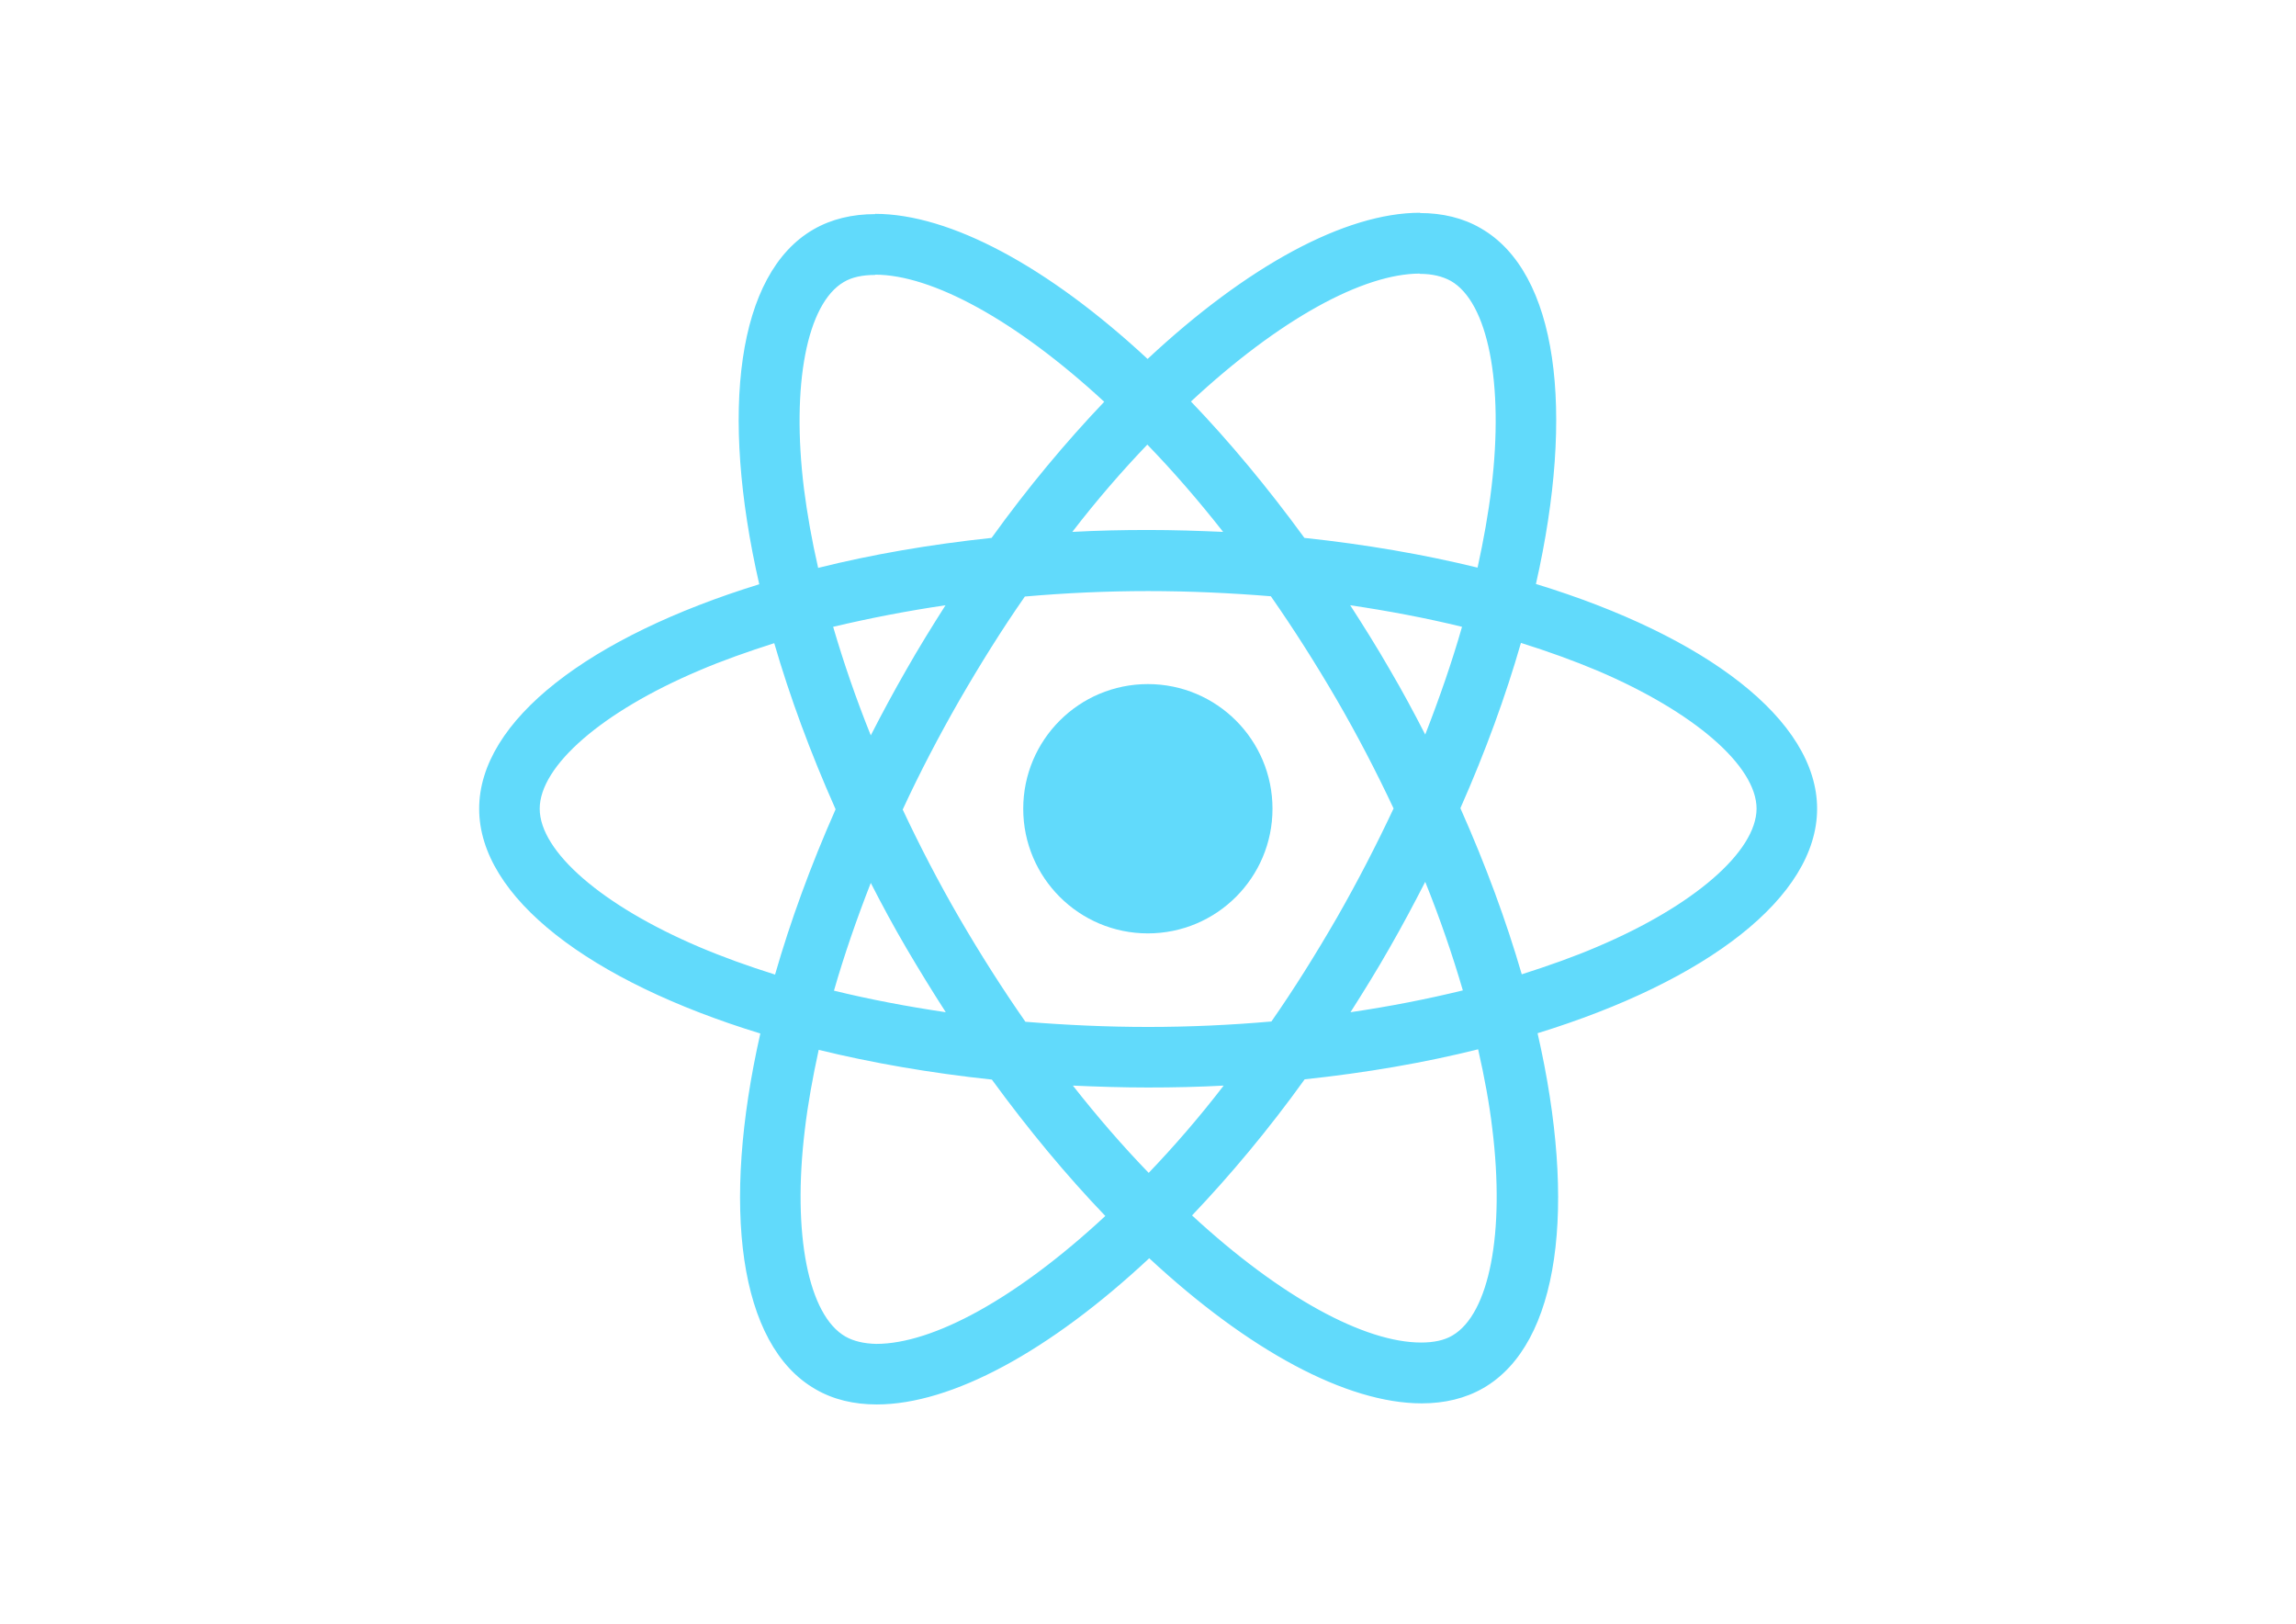
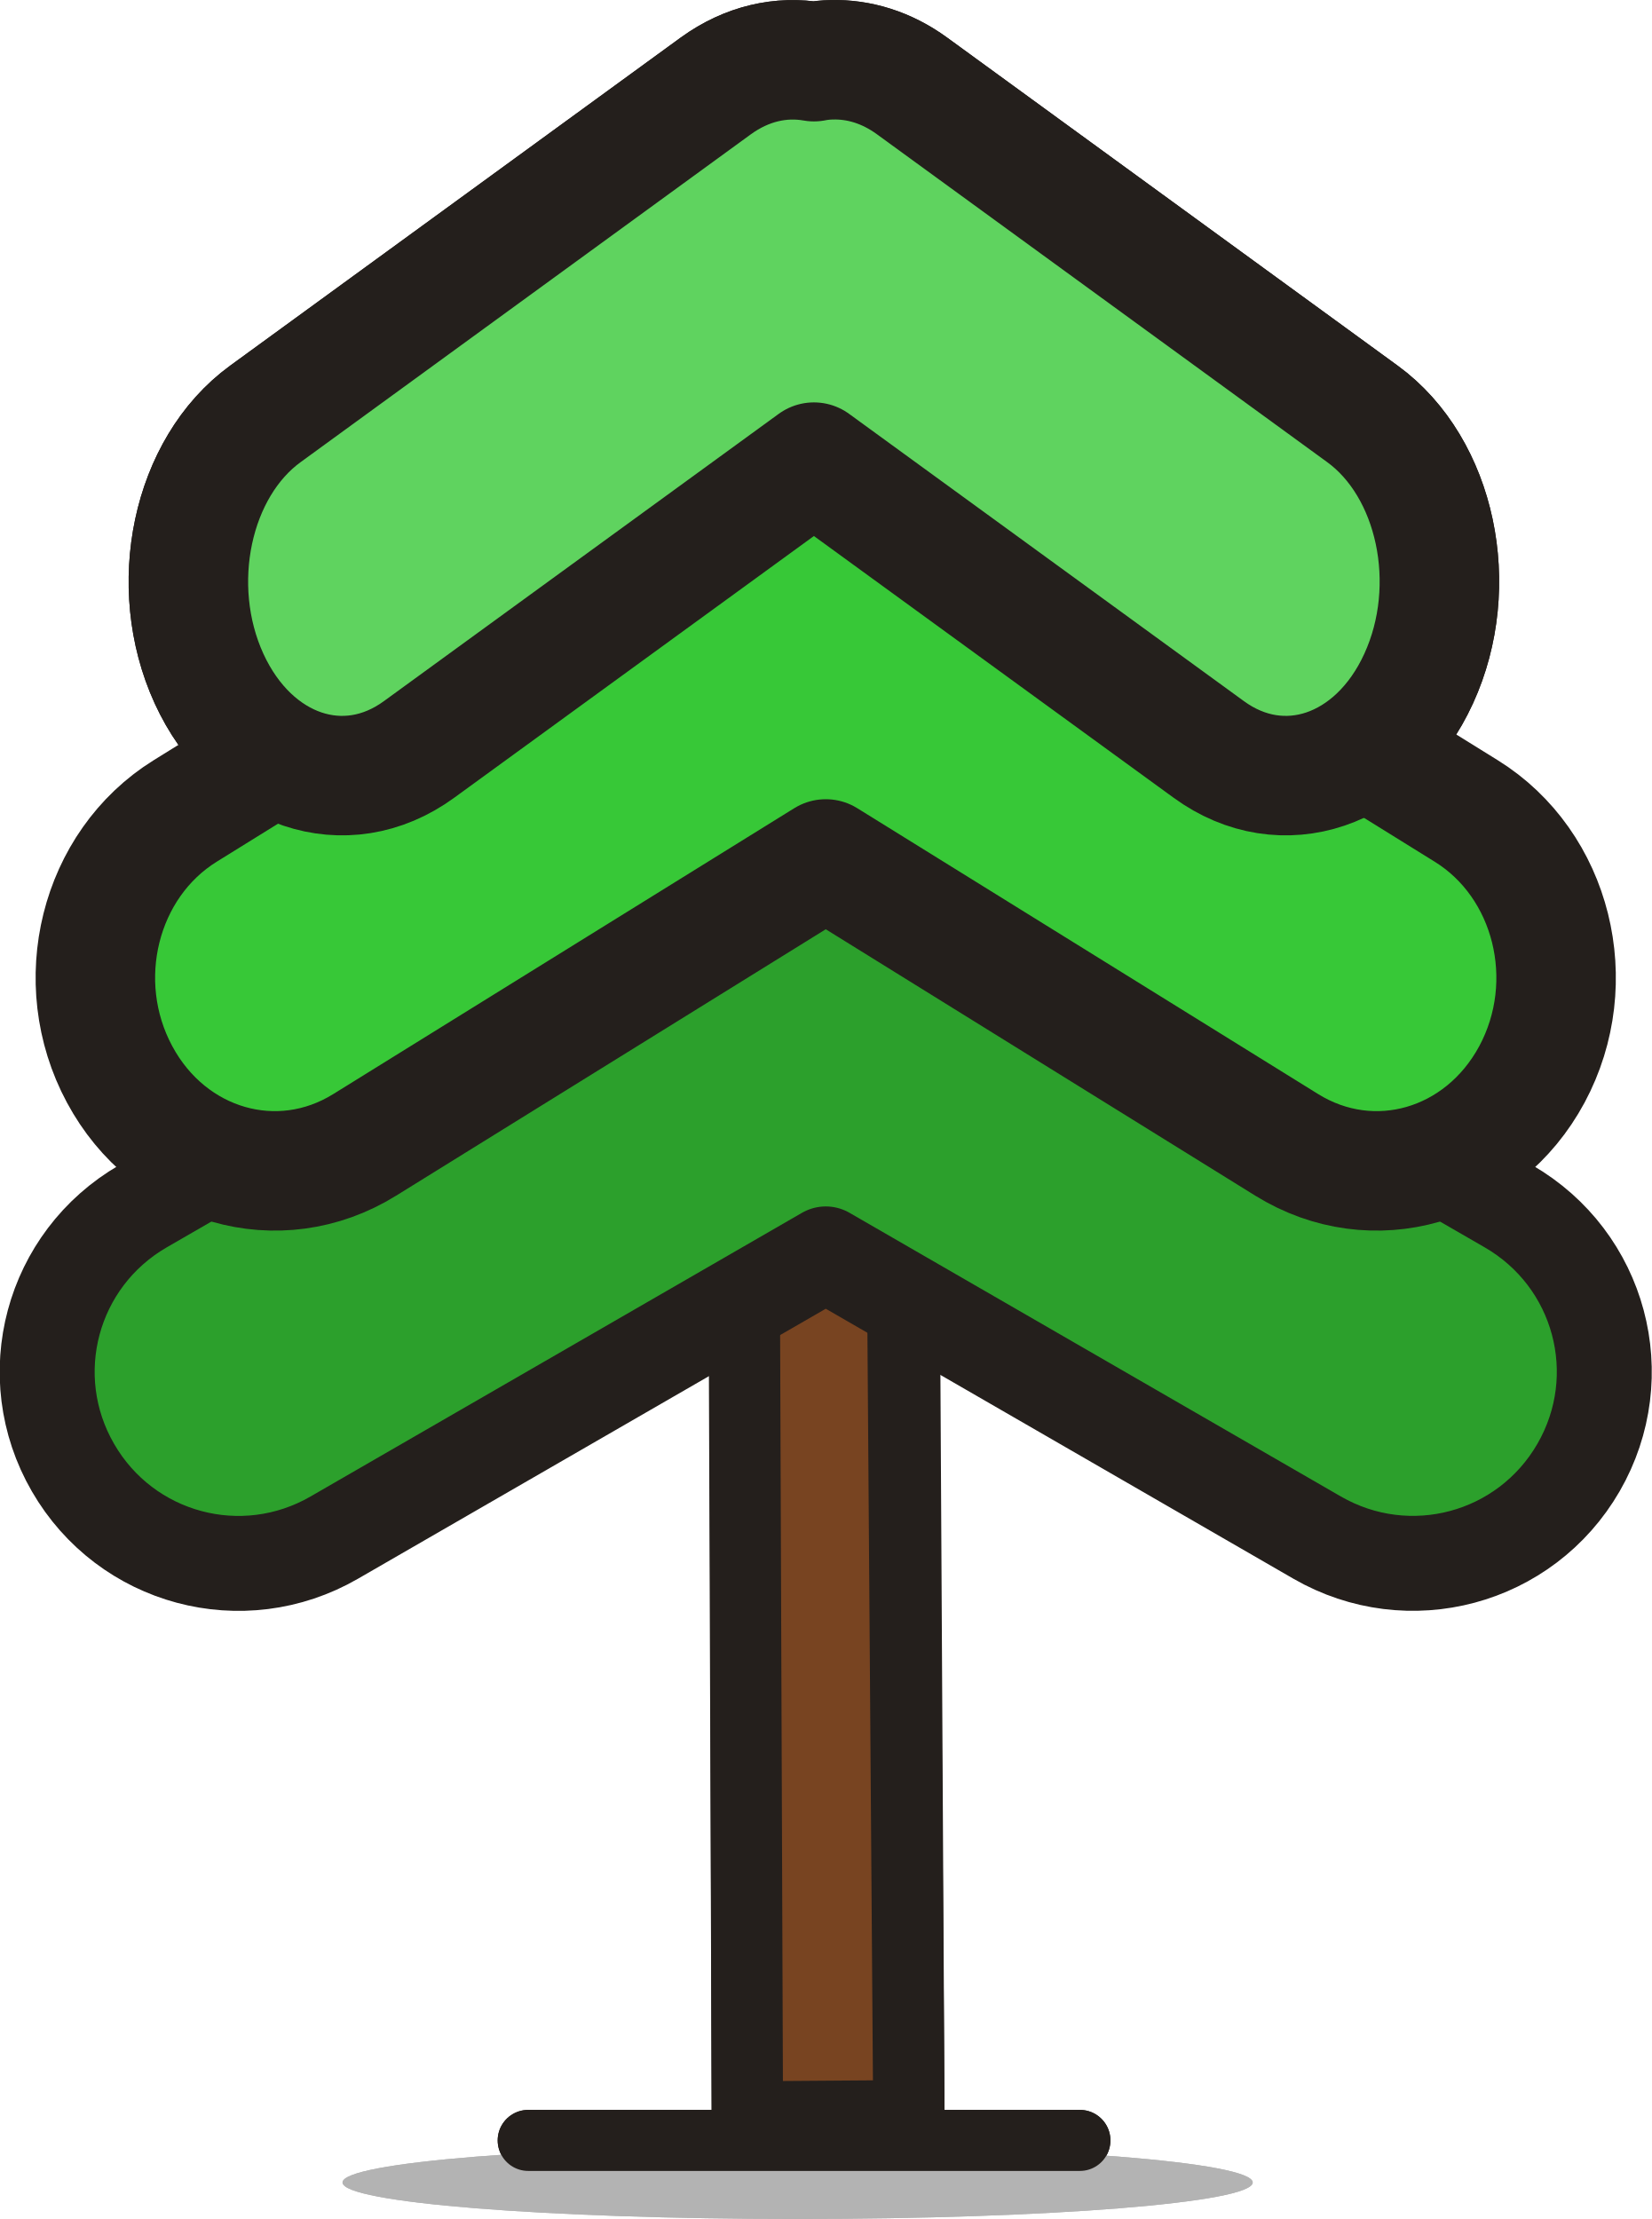
- <svg xmlns="http://www.w3.org/2000/svg" viewBox="0 0 841.9 595.3">
-   <g fill="#61DAFB">
-     <path d="M666.3 296.5c0-32.5-40.7-63.3-103.1-82.4 14.4-63.6 8-114.2-20.2-130.4-6.5-3.8-14.1-5.6-22.4-5.6v22.3c4.6 0 8.3.9 11.4 2.6 13.6 7.8 19.5 37.5 14.9 75.7-1.1 9.4-2.9 19.3-5.1 29.4-19.6-4.8-41-8.5-63.5-10.9-13.5-18.5-27.5-35.3-41.6-50 32.6-30.3 63.2-46.9 84-46.9V78c-27.5 0-63.5 19.6-99.9 53.6-36.4-33.8-72.4-53.2-99.9-53.2v22.3c20.7 0 51.4 16.5 84 46.6-14 14.7-28 31.4-41.3 49.9-22.6 2.4-44 6.1-63.6 11-2.3-10-4-19.7-5.2-29-4.7-38.2 1.1-67.9 14.6-75.8 3-1.8 6.9-2.6 11.5-2.6V78.5c-8.4 0-16 1.8-22.6 5.6-28.1 16.2-34.4 66.7-19.9 130.1-62.2 19.2-102.7 49.9-102.7 82.3 0 32.5 40.7 63.3 103.1 82.4-14.4 63.6-8 114.2 20.2 130.4 6.5 3.8 14.1 5.6 22.5 5.6 27.5 0 63.5-19.6 99.9-53.6 36.4 33.8 72.4 53.2 99.9 53.2 8.4 0 16-1.8 22.6-5.6 28.1-16.2 34.4-66.7 19.9-130.1 62-19.1 102.5-49.9 102.5-82.3zm-130.2-66.7c-3.7 12.9-8.3 26.2-13.5 39.5-4.1-8-8.4-16-13.1-24-4.6-8-9.5-15.8-14.4-23.4 14.2 2.1 27.9 4.7 41 7.9zm-45.8 106.5c-7.8 13.5-15.8 26.3-24.1 38.2-14.9 1.3-30 2-45.2 2-15.1 0-30.2-.7-45-1.9-8.3-11.9-16.4-24.6-24.2-38-7.6-13.1-14.5-26.4-20.8-39.8 6.2-13.4 13.2-26.8 20.7-39.9 7.8-13.5 15.8-26.3 24.1-38.2 14.9-1.3 30-2 45.2-2 15.1 0 30.2.7 45 1.9 8.3 11.9 16.4 24.6 24.2 38 7.6 13.1 14.5 26.4 20.8 39.8-6.3 13.4-13.2 26.8-20.7 39.9zm32.3-13c5.4 13.4 10 26.8 13.8 39.8-13.1 3.2-26.9 5.9-41.2 8 4.9-7.7 9.8-15.6 14.4-23.7 4.6-8 8.9-16.1 13-24.1zM421.2 430c-9.3-9.6-18.6-20.3-27.8-32 9 .4 18.2.7 27.5.7 9.4 0 18.7-.2 27.8-.7-9 11.7-18.3 22.4-27.5 32zm-74.4-58.9c-14.2-2.1-27.9-4.7-41-7.9 3.7-12.9 8.3-26.2 13.5-39.5 4.1 8 8.4 16 13.1 24 4.7 8 9.5 15.8 14.4 23.4zM420.7 163c9.3 9.6 18.6 20.3 27.8 32-9-.4-18.2-.7-27.5-.7-9.4 0-18.7.2-27.8.7 9-11.7 18.3-22.4 27.5-32zm-74 58.9c-4.9 7.7-9.8 15.6-14.4 23.7-4.6 8-8.9 16-13 24-5.4-13.4-10-26.8-13.8-39.8 13.1-3.1 26.9-5.8 41.2-7.9zm-90.5 125.2c-35.4-15.1-58.3-34.9-58.3-50.6 0-15.7 22.9-35.6 58.3-50.6 8.6-3.7 18-7 27.7-10.1 5.7 19.6 13.2 40 22.5 60.9-9.2 20.8-16.6 41.1-22.2 60.6-9.9-3.1-19.3-6.5-28-10.2zM310 490c-13.6-7.8-19.5-37.5-14.9-75.7 1.1-9.4 2.9-19.3 5.1-29.4 19.6 4.8 41 8.5 63.5 10.9 13.5 18.5 27.5 35.3 41.6 50-32.6 30.3-63.2 46.9-84 46.9-4.5-.1-8.3-1-11.3-2.7zm237.2-76.2c4.7 38.2-1.1 67.9-14.6 75.8-3 1.8-6.9 2.6-11.5 2.6-20.7 0-51.4-16.5-84-46.6 14-14.7 28-31.4 41.3-49.9 22.6-2.4 44-6.1 63.6-11 2.3 10.1 4.1 19.8 5.2 29.1zm38.5-66.7c-8.6 3.7-18 7-27.7 10.1-5.7-19.6-13.2-40-22.5-60.9 9.2-20.8 16.6-41.1 22.2-60.6 9.9 3.1 19.3 6.5 28.1 10.2 35.4 15.1 58.3 34.9 58.3 50.6-.1 15.7-23 35.6-58.4 50.6zM320.8 78.4z" />
-     <circle cx="420.9" cy="296.5" r="45.7" />
-     <path d="M520.5 78.1z" />
+ <svg xmlns="http://www.w3.org/2000/svg" id="ek8v334yoiij1" viewBox="0 0 14.069 18.906" shape-rendering="geometricPrecision" text-rendering="geometricPrecision">
+   <g id="ek8v334yoiij2" transform="matrix(1 0 0 1 91.68881 -527.5976)">
+     <rect id="ek8v334yoiij3" width="150.118" height="58.184" rx="1.143" ry="1.143" transform="matrix(1 0 0 1 -377.2202 -198.9048)" fill="none" stroke="none" stroke-width="1.107" stroke-linecap="round" stroke-linejoin="round" />
+   </g>
+   <g id="ek8v334yoiij4" transform="matrix(1 0 0 1 91.68881 -527.5976)">
+     <rect id="ek8v334yoiij5" width="150.118" height="58.184" rx="1.143" ry="1.143" transform="matrix(1 0 0 1 -377.2202 -198.9048)" fill="none" stroke="none" stroke-width="1.107" stroke-linecap="round" stroke-linejoin="round" />
+   </g>
+   <g id="ek8v334yoiij6" transform="matrix(1 0 0 1 91.68881 -527.5976)">
+     <rect id="ek8v334yoiij7" width="150.118" height="58.184" rx="1.143" ry="1.143" transform="matrix(1 0 0 1 -377.2202 -198.9048)" fill="none" stroke="none" stroke-width="1.107" stroke-linecap="round" stroke-linejoin="round" />
+     <rect id="ek8v334yoiij8" width="313.24" height="368.832" rx="1.143" ry="1.143" transform="matrix(1 0 0 1 -594.3898 -161.6345)" fill="none" stroke="none" stroke-width="1.107" stroke-linecap="round" stroke-linejoin="round" />
+     <path id="ek8v334yoiij9" d="M-85.322,545.634L-85.362,531.506L-84.025,531.506L-83.946,545.621Z" fill="rgb(120,68,33)" stroke="rgb(36,31,28)" stroke-width="0.608" stroke-linecap="round" stroke-linejoin="round" />
+     <ellipse id="ek8v334yoiij10" rx="3.877" ry="0.311" transform="matrix(1 0 0 1 -84.89384 546.1924)" fill="rgb(179,179,179)" stroke="none" stroke-width="0.797" stroke-linecap="round" stroke-linejoin="round" />
+     <path id="ek8v334yoiij11" d="M-87.189,545.834L-82.489,545.834" fill="none" stroke="rgb(36,31,28)" stroke-width="0.52" stroke-linecap="round" stroke-linejoin="round" />
+     <path id="ek8v334yoiij12" d="M-84.604,528.107C-84.654,528.108,-84.705,528.113,-84.755,528.123C-85.033,528.074,-85.326,528.138,-85.59,528.329L-89.428,531.124C-90.056,531.581,-90.27,532.587,-89.908,533.379C-89.545,534.171,-88.747,534.441,-88.119,533.983L-84.755,531.535L-81.391,533.983C-80.763,534.441,-79.965,534.171,-79.603,533.379C-79.24,532.587,-79.454,531.581,-80.082,531.124L-83.92,528.329C-84.136,528.172,-84.372,528.101,-84.604,528.107Z" fill="rgb(95,211,95)" stroke="rgb(36,31,28)" stroke-width="1.018" stroke-linecap="round" stroke-linejoin="round" />
+     <path id="ek8v334yoiij13" d="M-85.322,545.634L-85.362,534.897L-84.025,534.897L-83.946,545.624Z" fill="rgb(120,68,33)" stroke="rgb(36,31,28)" stroke-width="0.608" stroke-linecap="round" stroke-linejoin="round" />
+     <ellipse id="ek8v334yoiij14" rx="3.877" ry="0.311" transform="matrix(1 0 0 1 -84.89384 546.1924)" fill="rgb(179,179,179)" stroke="none" stroke-width="0.797" stroke-linecap="round" stroke-linejoin="round" />
+     <path id="ek8v334yoiij15" d="M-87.189,545.834L-82.489,545.834" fill="none" stroke="rgb(36,31,28)" stroke-width="0.52" stroke-linecap="round" stroke-linejoin="round" />
+     <path id="ek8v334yoiij16" d="M-84.466,534.898C-84.529,534.899,-84.592,534.904,-84.654,534.913C-85.001,534.865,-85.366,534.928,-85.693,535.117L-90.471,537.875C-91.252,538.327,-91.519,539.32,-91.067,540.102C-90.616,540.883,-89.623,541.15,-88.841,540.698L-84.654,538.281L-80.468,540.698C-79.686,541.149,-78.693,540.883,-78.241,540.101C-77.79,539.319,-78.056,538.327,-78.838,537.875L-83.615,535.117C-83.884,534.962,-84.178,534.891,-84.466,534.898Z" fill="rgb(44,160,44)" stroke="rgb(36,31,28)" stroke-width="0.809" stroke-linecap="round" stroke-linejoin="round" />
+     <path id="ek8v334yoiij17" d="M-84.477,531.506C-84.537,531.507,-84.596,531.512,-84.654,531.522C-84.979,531.473,-85.322,531.537,-85.629,531.727L-90.111,534.507C-90.844,534.962,-91.094,535.963,-90.67,536.751C-90.247,537.539,-89.315,537.807,-88.582,537.352L-84.654,534.916L-80.727,537.352C-79.993,537.807,-79.062,537.539,-78.638,536.751C-78.215,535.963,-78.464,534.962,-79.198,534.507L-83.679,531.727C-83.932,531.571,-84.207,531.5,-84.477,531.506Z" fill="rgb(55,200,55)" stroke="rgb(36,31,28)" stroke-width="1.018" stroke-linecap="round" stroke-linejoin="round" />
+     <path id="ek8v334yoiij18" d="M-84.604,528.107C-84.654,528.108,-84.705,528.113,-84.755,528.123C-85.033,528.074,-85.326,528.138,-85.59,528.329L-89.428,531.124C-90.056,531.581,-90.27,532.587,-89.908,533.379C-89.545,534.171,-88.747,534.441,-88.119,533.983L-84.755,531.535L-81.391,533.983C-80.763,534.441,-79.965,534.171,-79.603,533.379C-79.24,532.587,-79.454,531.581,-80.082,531.124L-83.92,528.329C-84.136,528.172,-84.372,528.101,-84.604,528.107Z" fill="rgb(95,211,95)" stroke="rgb(36,31,28)" stroke-width="1.018" stroke-linecap="round" stroke-linejoin="round" />
  </g>
</svg>
